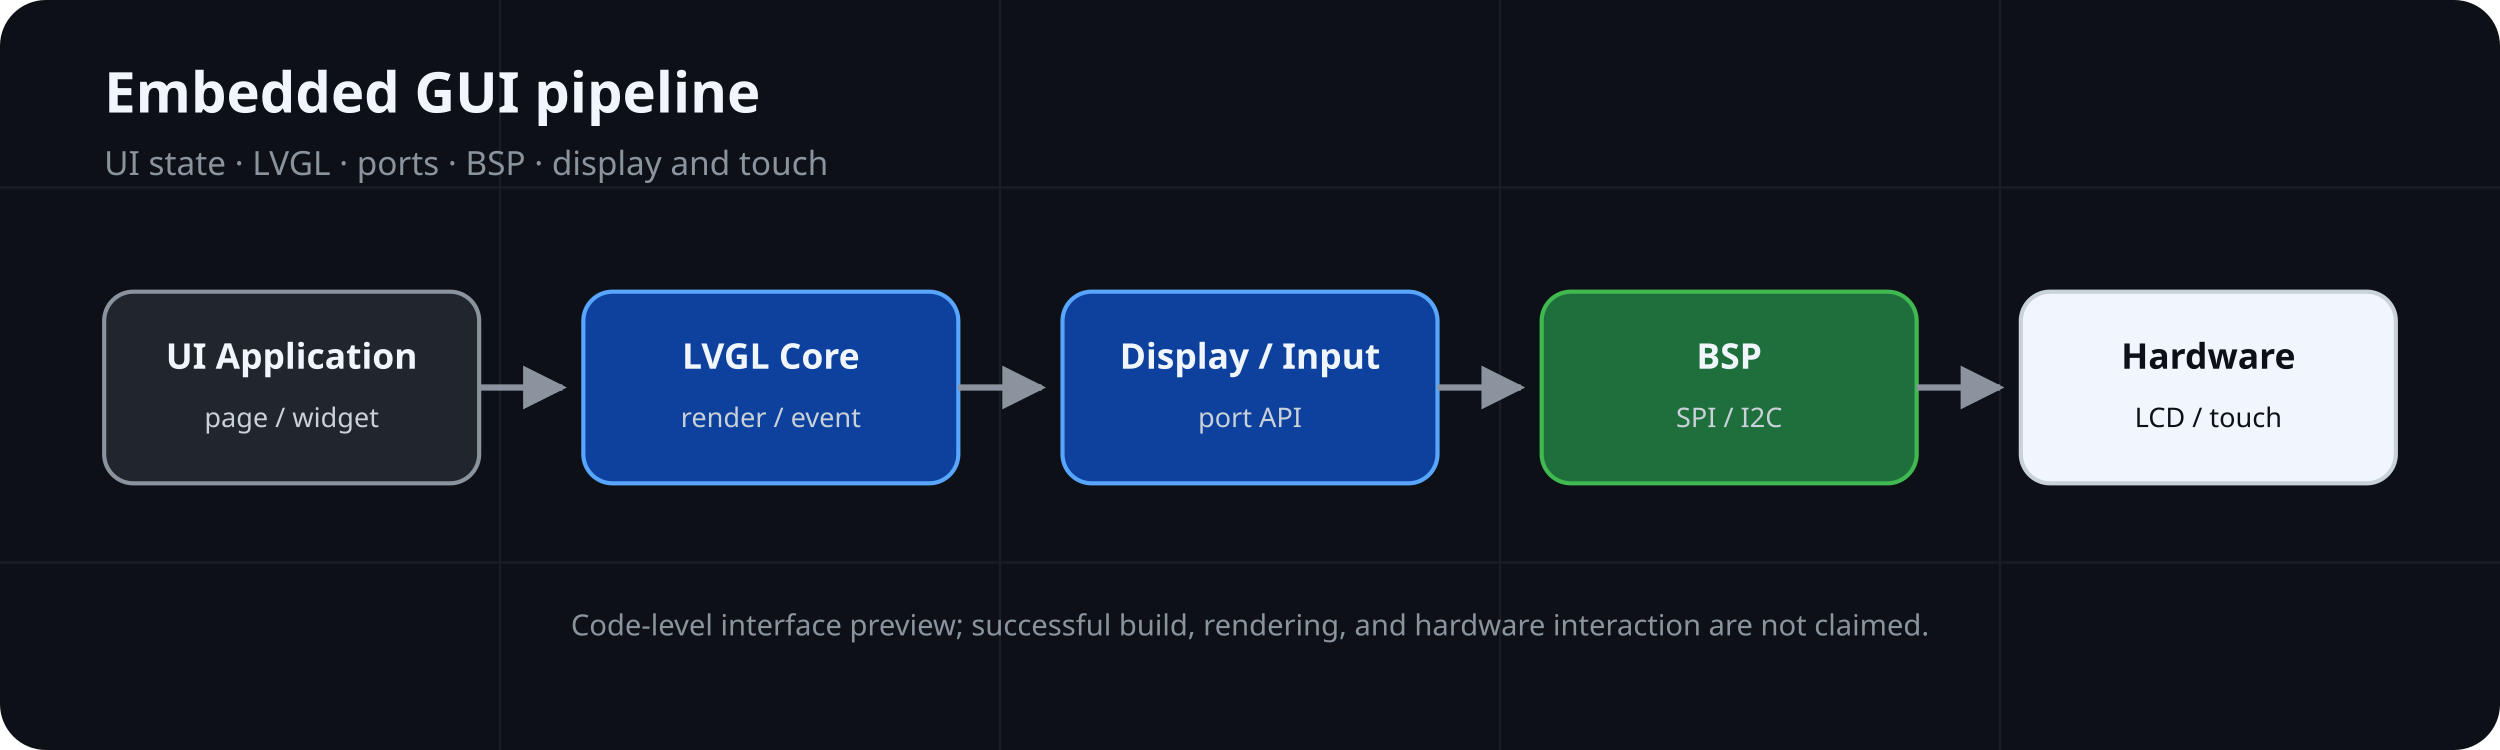
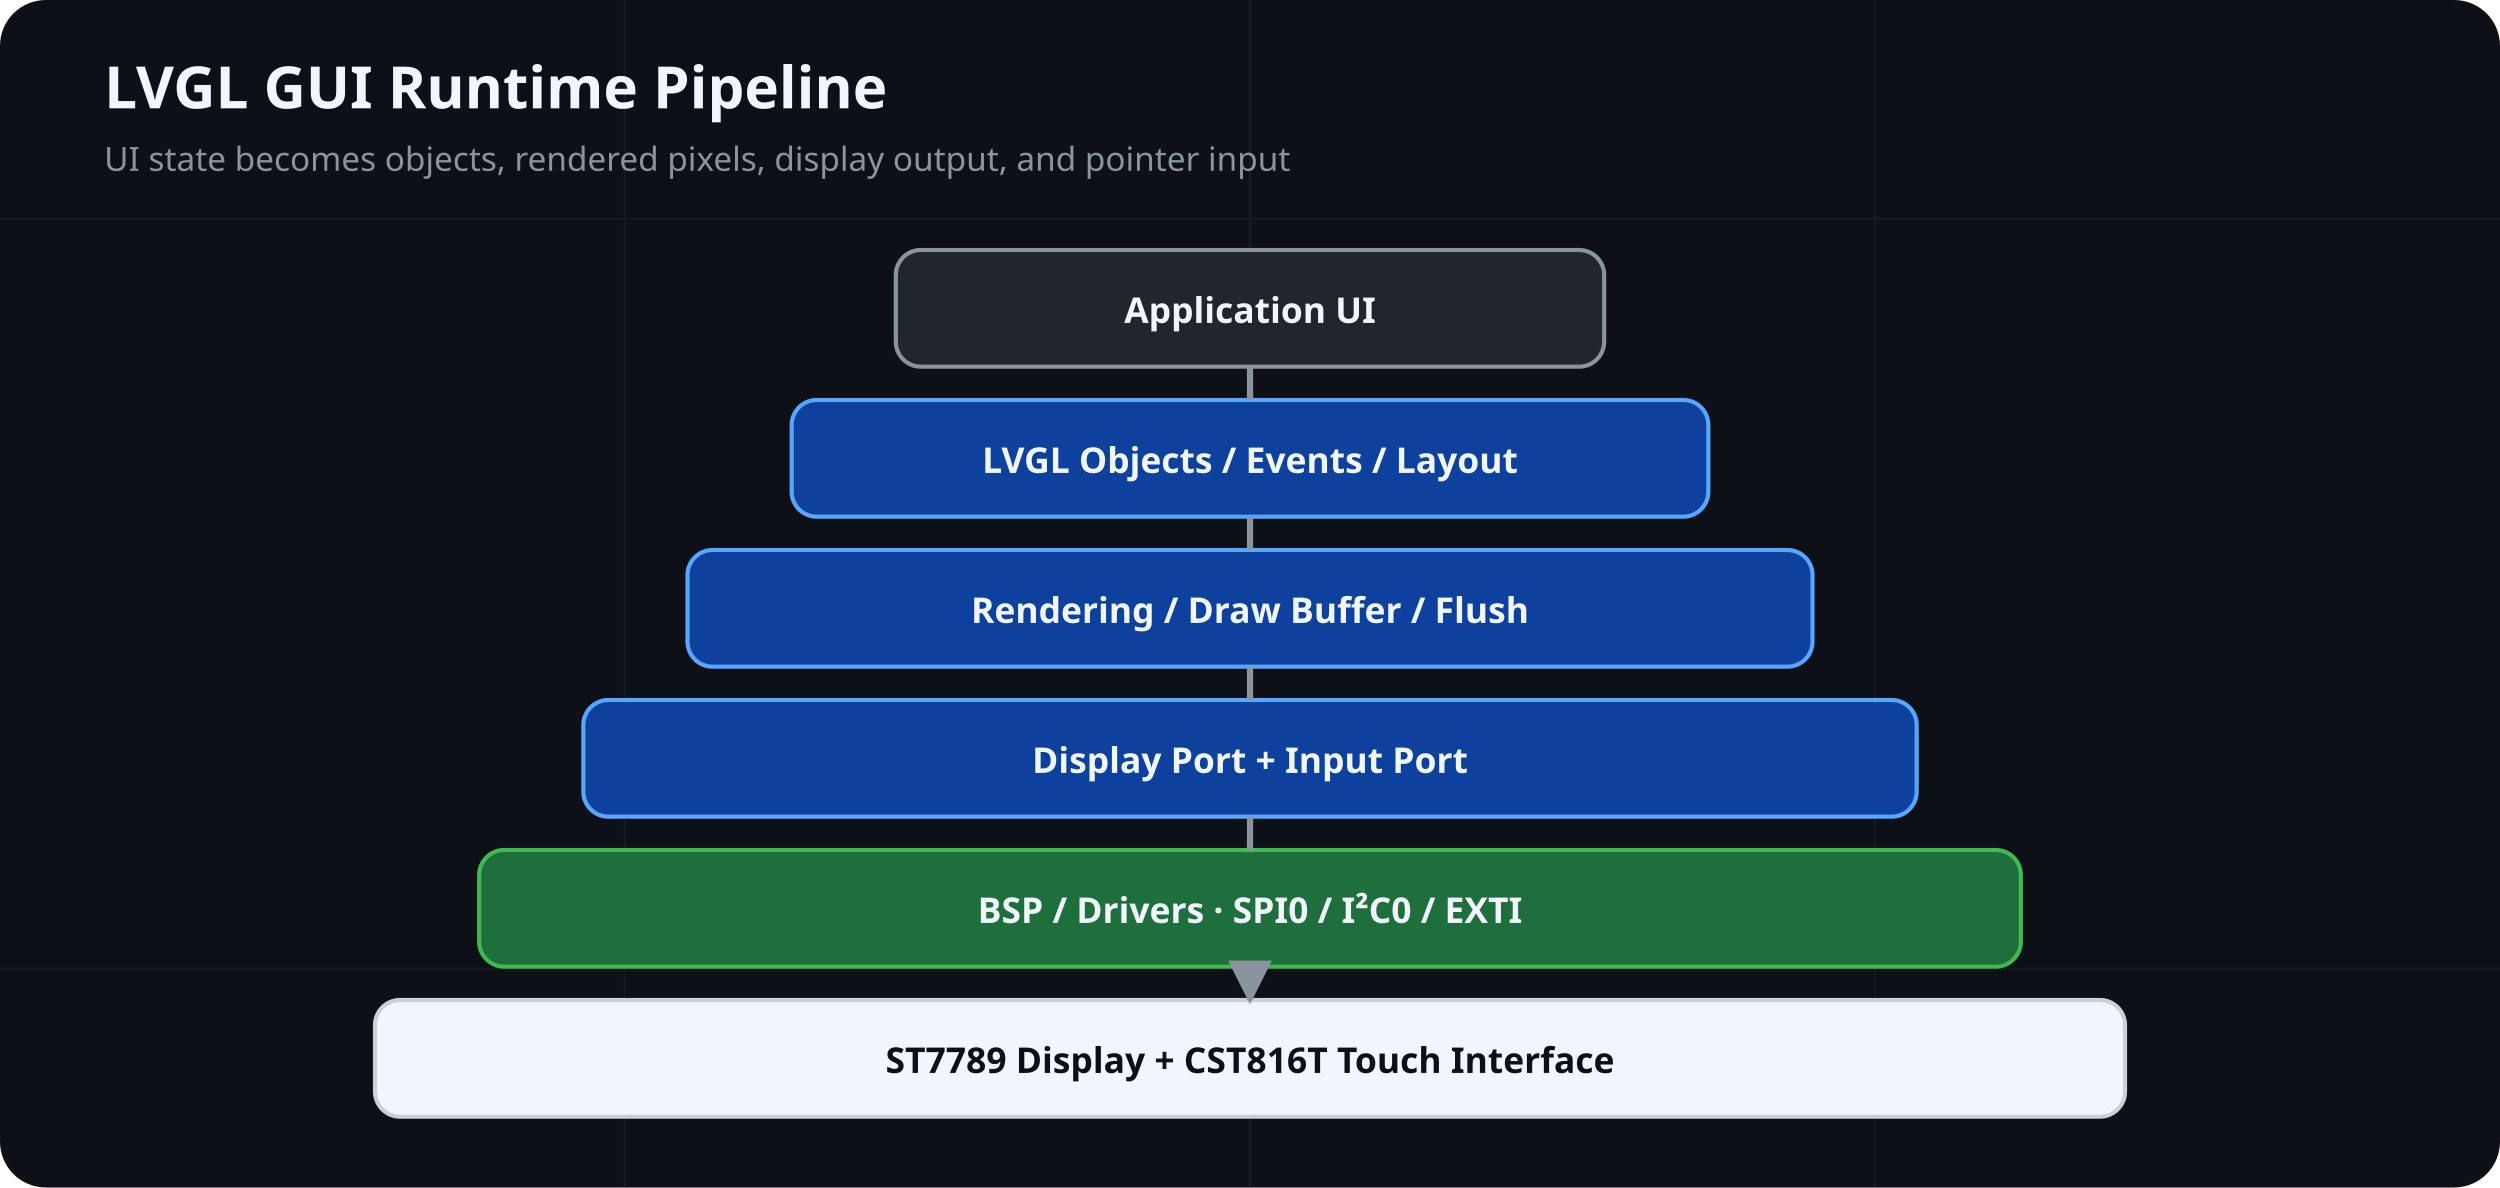
- <svg xmlns="http://www.w3.org/2000/svg" width="1200" height="360" viewBox="0 0 1200 360" role="img" aria-labelledby="title desc">
+ <svg xmlns="http://www.w3.org/2000/svg" width="1200" height="570" viewBox="0 0 1200 570" role="img" aria-labelledby="title desc">
  <defs>
    <marker id="arrow" viewBox="0 0 10 10" refX="9" refY="5" markerWidth="7" markerHeight="7" orient="auto">
      <path d="M0 0L10 5L0 10Z" fill="#8b949e" />
    </marker>
-     <style>
-       .bg{fill:#0d1117}.grid{stroke:#30363d;stroke-width:1;opacity:.35}.box{stroke-width:2}.input{fill:#21262d;stroke:#8b949e}.core{fill:#0d419d;stroke:#58a6ff}.hardware{fill:#1f6f3d;stroke:#3fb950}.output{fill:#f0f6fc;stroke:#c9d1d9}.title{font:700 27px system-ui,sans-serif;fill:#f0f6fc}.subtitle{font:16px system-ui,sans-serif;fill:#8b949e}.label{font:700 17px system-ui,sans-serif;fill:#f0f6fc;text-anchor:middle}.detail{font:13px system-ui,sans-serif;fill:#c9d1d9;text-anchor:middle}.dark{fill:#0d1117}.arrow{stroke:#8b949e;stroke-width:3;marker-end:url(#arrow)}.footer{font:14px system-ui,sans-serif;fill:#8b949e;text-anchor:middle}
-     </style>
+     <style>.bg{fill:#0d1117}.grid{stroke:#30363d;opacity:.28}.box{stroke-width:2}.input{fill:#21262d;stroke:#8b949e}.core{fill:#0d419d;stroke:#58a6ff}.hardware{fill:#1f6f3d;stroke:#3fb950}.output{fill:#f0f6fc;stroke:#c9d1d9}.title{font:700 28px system-ui,sans-serif;fill:#f0f6fc}.sub{font:16px system-ui,sans-serif;fill:#8b949e}.label{font:700 17px system-ui,sans-serif;fill:#f0f6fc;text-anchor:middle}.dark{fill:#0d1117}.arrow{fill:none;stroke:#8b949e;stroke-width:3;marker-end:url(#arrow)}</style>
  </defs>
-   <rect class="bg" width="1200" height="360" rx="22" />
-   <path class="grid" d="M0 90H1200M0 270H1200M240 0V360M480 0V360M720 0V360M960 0V360" />
-   <text class="title" x="50" y="54">Embedded GUI pipeline</text>
-   <text class="subtitle" x="50" y="84">UI state · LVGL · ports · BSP · display and touch</text>
-   <rect class="box input" x="50" y="140" width="180" height="92" rx="14" />
-   <text class="label" x="140" y="177">UI Application</text>
-   <text class="detail" x="140" y="205">page / widget</text>
-   <rect class="box core" x="280" y="140" width="180" height="92" rx="14" />
-   <text class="label" x="370" y="177">LVGL Core</text>
-   <text class="detail" x="370" y="205">render / event</text>
-   <rect class="box core" x="510" y="140" width="180" height="92" rx="14" />
-   <text class="label" x="600" y="177">Display / Input</text>
-   <text class="detail" x="600" y="205">port API</text>
-   <rect class="box hardware" x="740" y="140" width="180" height="92" rx="14" />
-   <text class="label" x="830" y="177">BSP</text>
-   <text class="detail" x="830" y="205">SPI / I2C</text>
-   <rect class="box output" x="970" y="140" width="180" height="92" rx="14" />
-   <text class="label dark" x="1060" y="177">Hardware</text>
-   <text class="detail dark" x="1060" y="205">LCD / touch</text>
-   <path class="arrow" d="M230 186H270" />
-   <path class="arrow" d="M460 186H500" />
-   <path class="arrow" d="M690 186H730" />
-   <path class="arrow" d="M920 186H960" />
-   <text class="footer" x="600" y="305">Code-level interface preview; successful build, rendering, and hardware interaction are not claimed.</text>
+   <rect class="bg" width="1200" height="570" rx="22" />
+   <path class="grid" d="M0 105H1200M0 465H1200M300 0V570M600 0V570M900 0V570" />
+   <text class="title" x="50" y="52">LVGL GUI Runtime Pipeline</text>
+   <text class="sub" x="50" y="82">UI state becomes objects, rendered pixels, display output, and pointer input</text>
+   <rect class="box input" x="430" y="120" width="340" height="56" rx="12" />
+   <text class="label" x="600" y="155">Application UI</text>
+   <rect class="box core" x="380" y="192" width="440" height="56" rx="12" />
+   <text class="label" x="600" y="227">LVGL Objects / Events / Layout</text>
+   <rect class="box core" x="330" y="264" width="540" height="56" rx="12" />
+   <text class="label" x="600" y="299">Rendering / Draw Buffer / Flush</text>
+   <rect class="box core" x="280" y="336" width="640" height="56" rx="12" />
+   <text class="label" x="600" y="371">Display Port + Input Port</text>
+   <rect class="box hardware" x="230" y="408" width="740" height="56" rx="12" />
+   <text class="label" x="600" y="443">BSP / Drivers · SPI0 / I²C0 / EXTI</text>
+   <rect class="box output" x="180" y="480" width="840" height="56" rx="12" />
+   <text class="label dark" x="600" y="515">ST7789 Display + CST816T Touch Interface</text>
+   <path class="arrow" d="M600 176V192M600 248V264M600 320V336M600 392V408M600 464V480" />
</svg>
